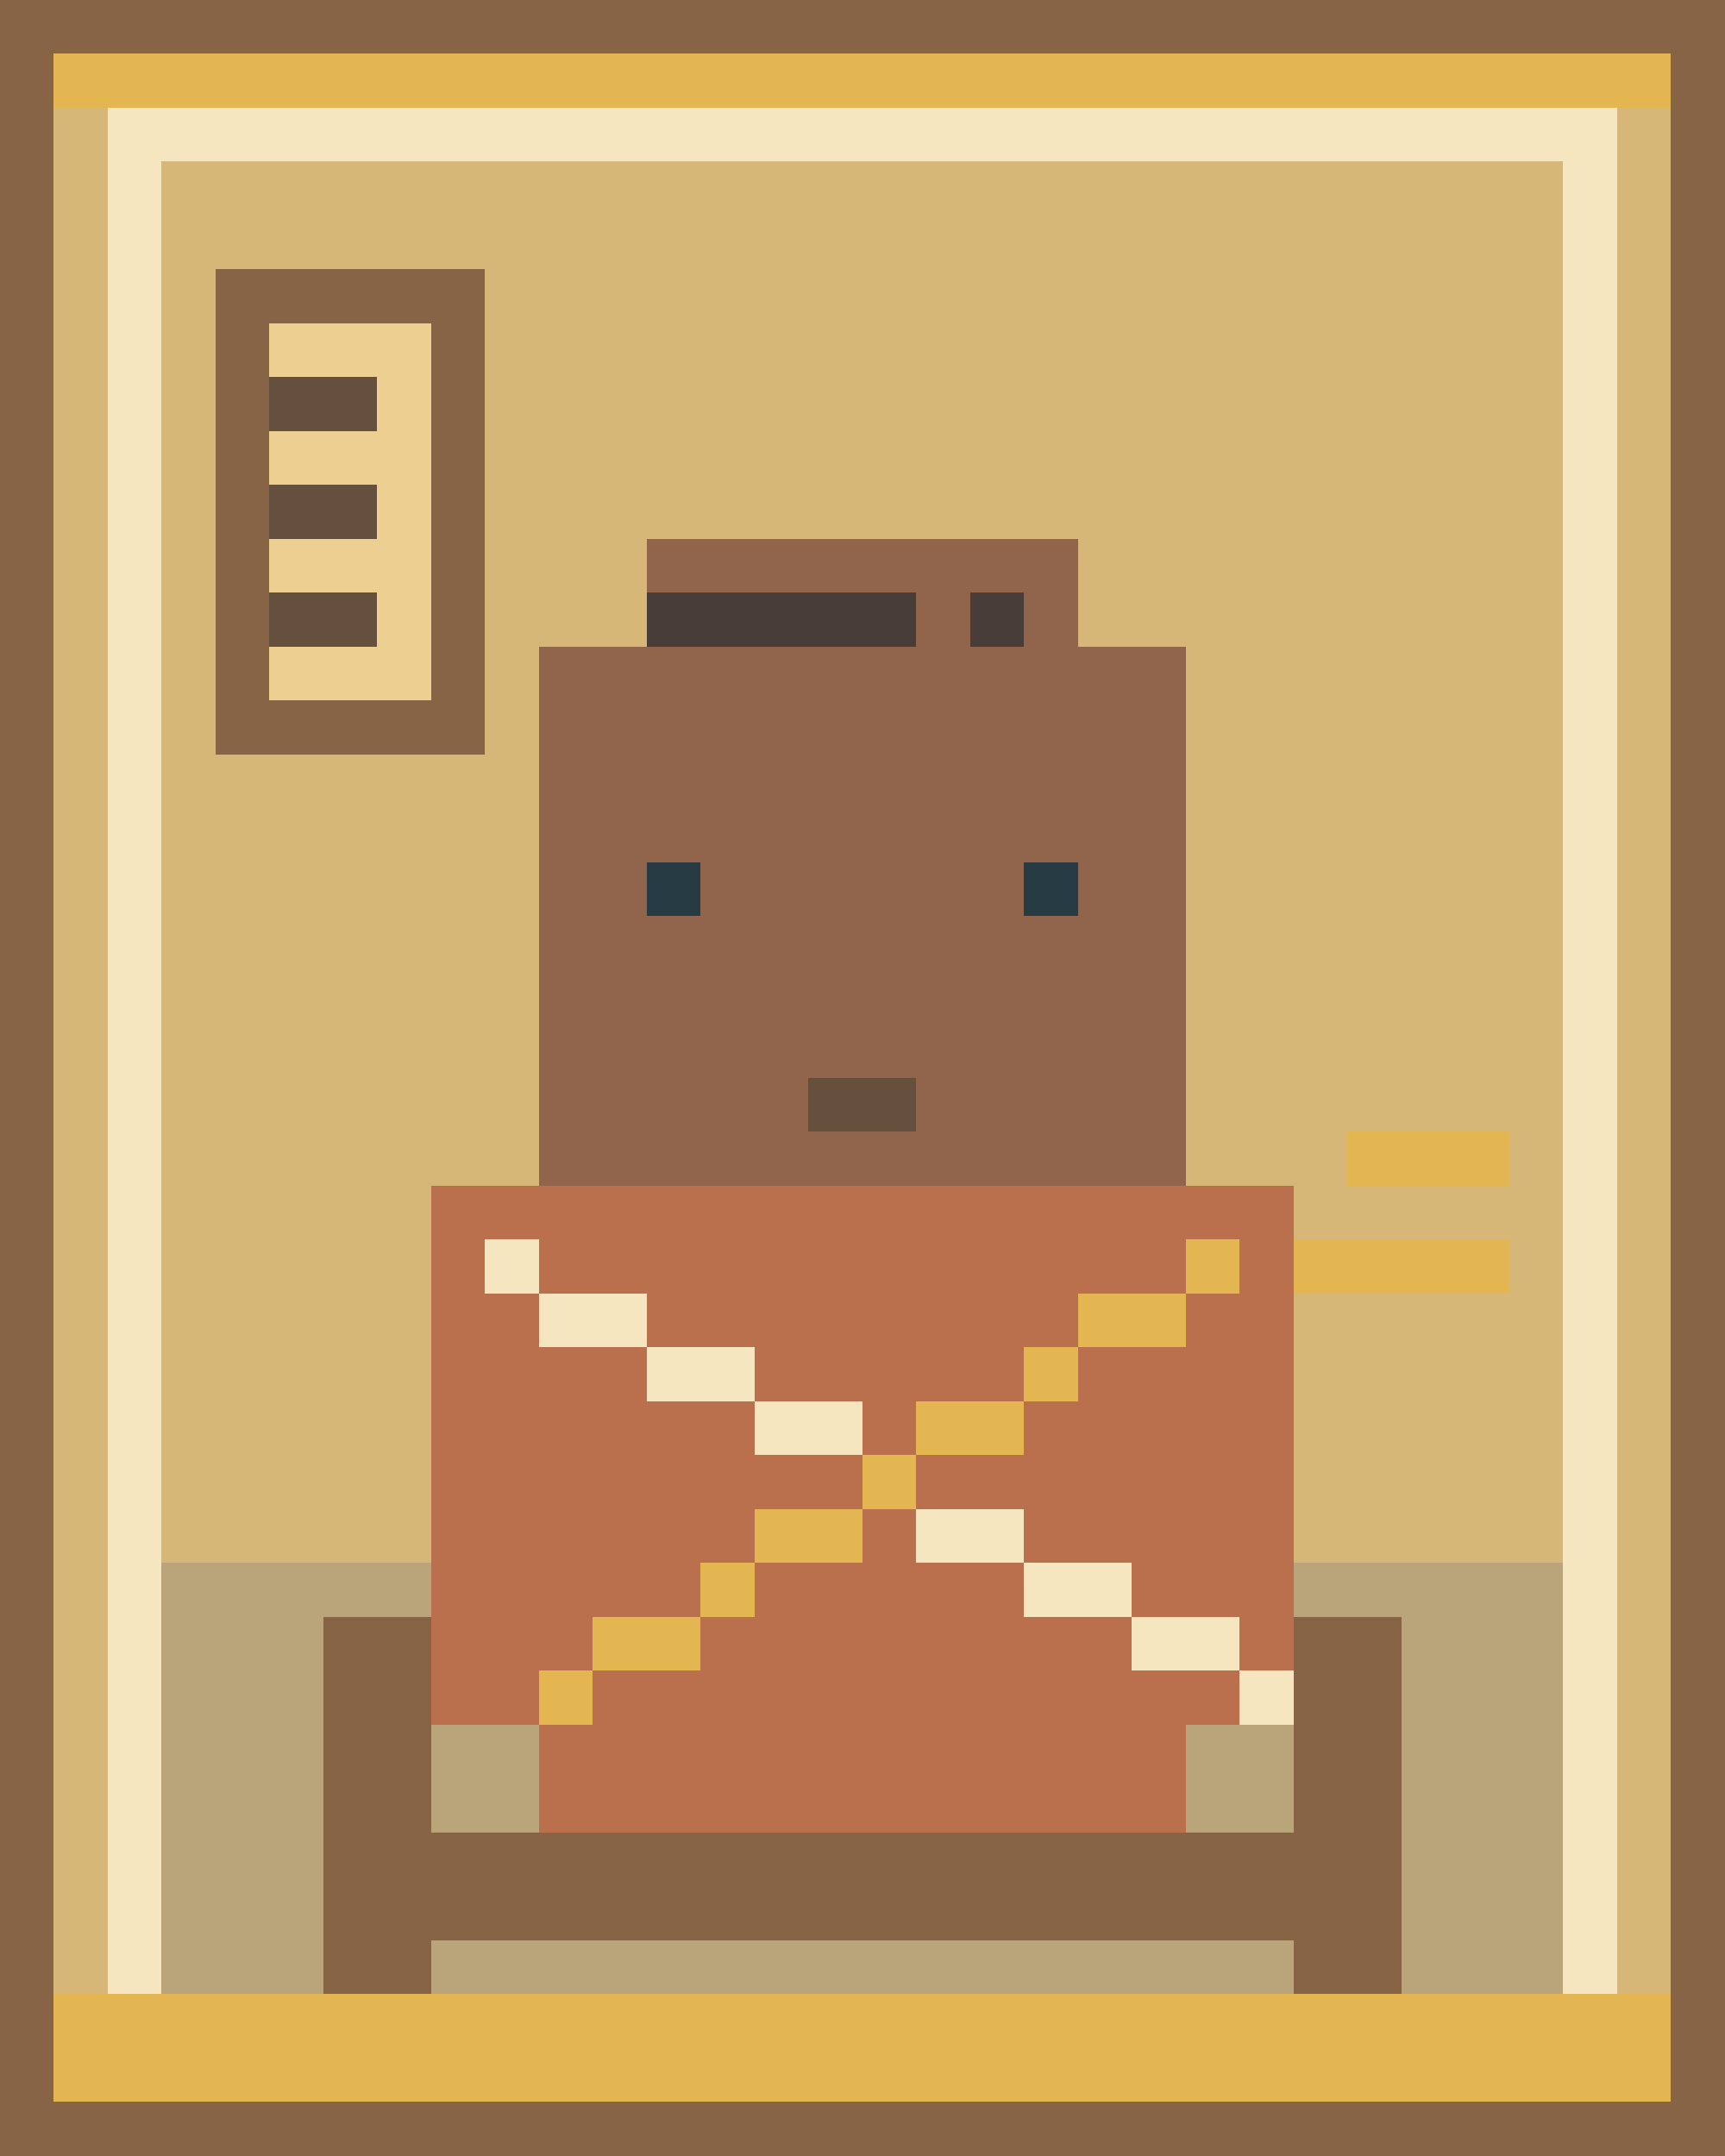
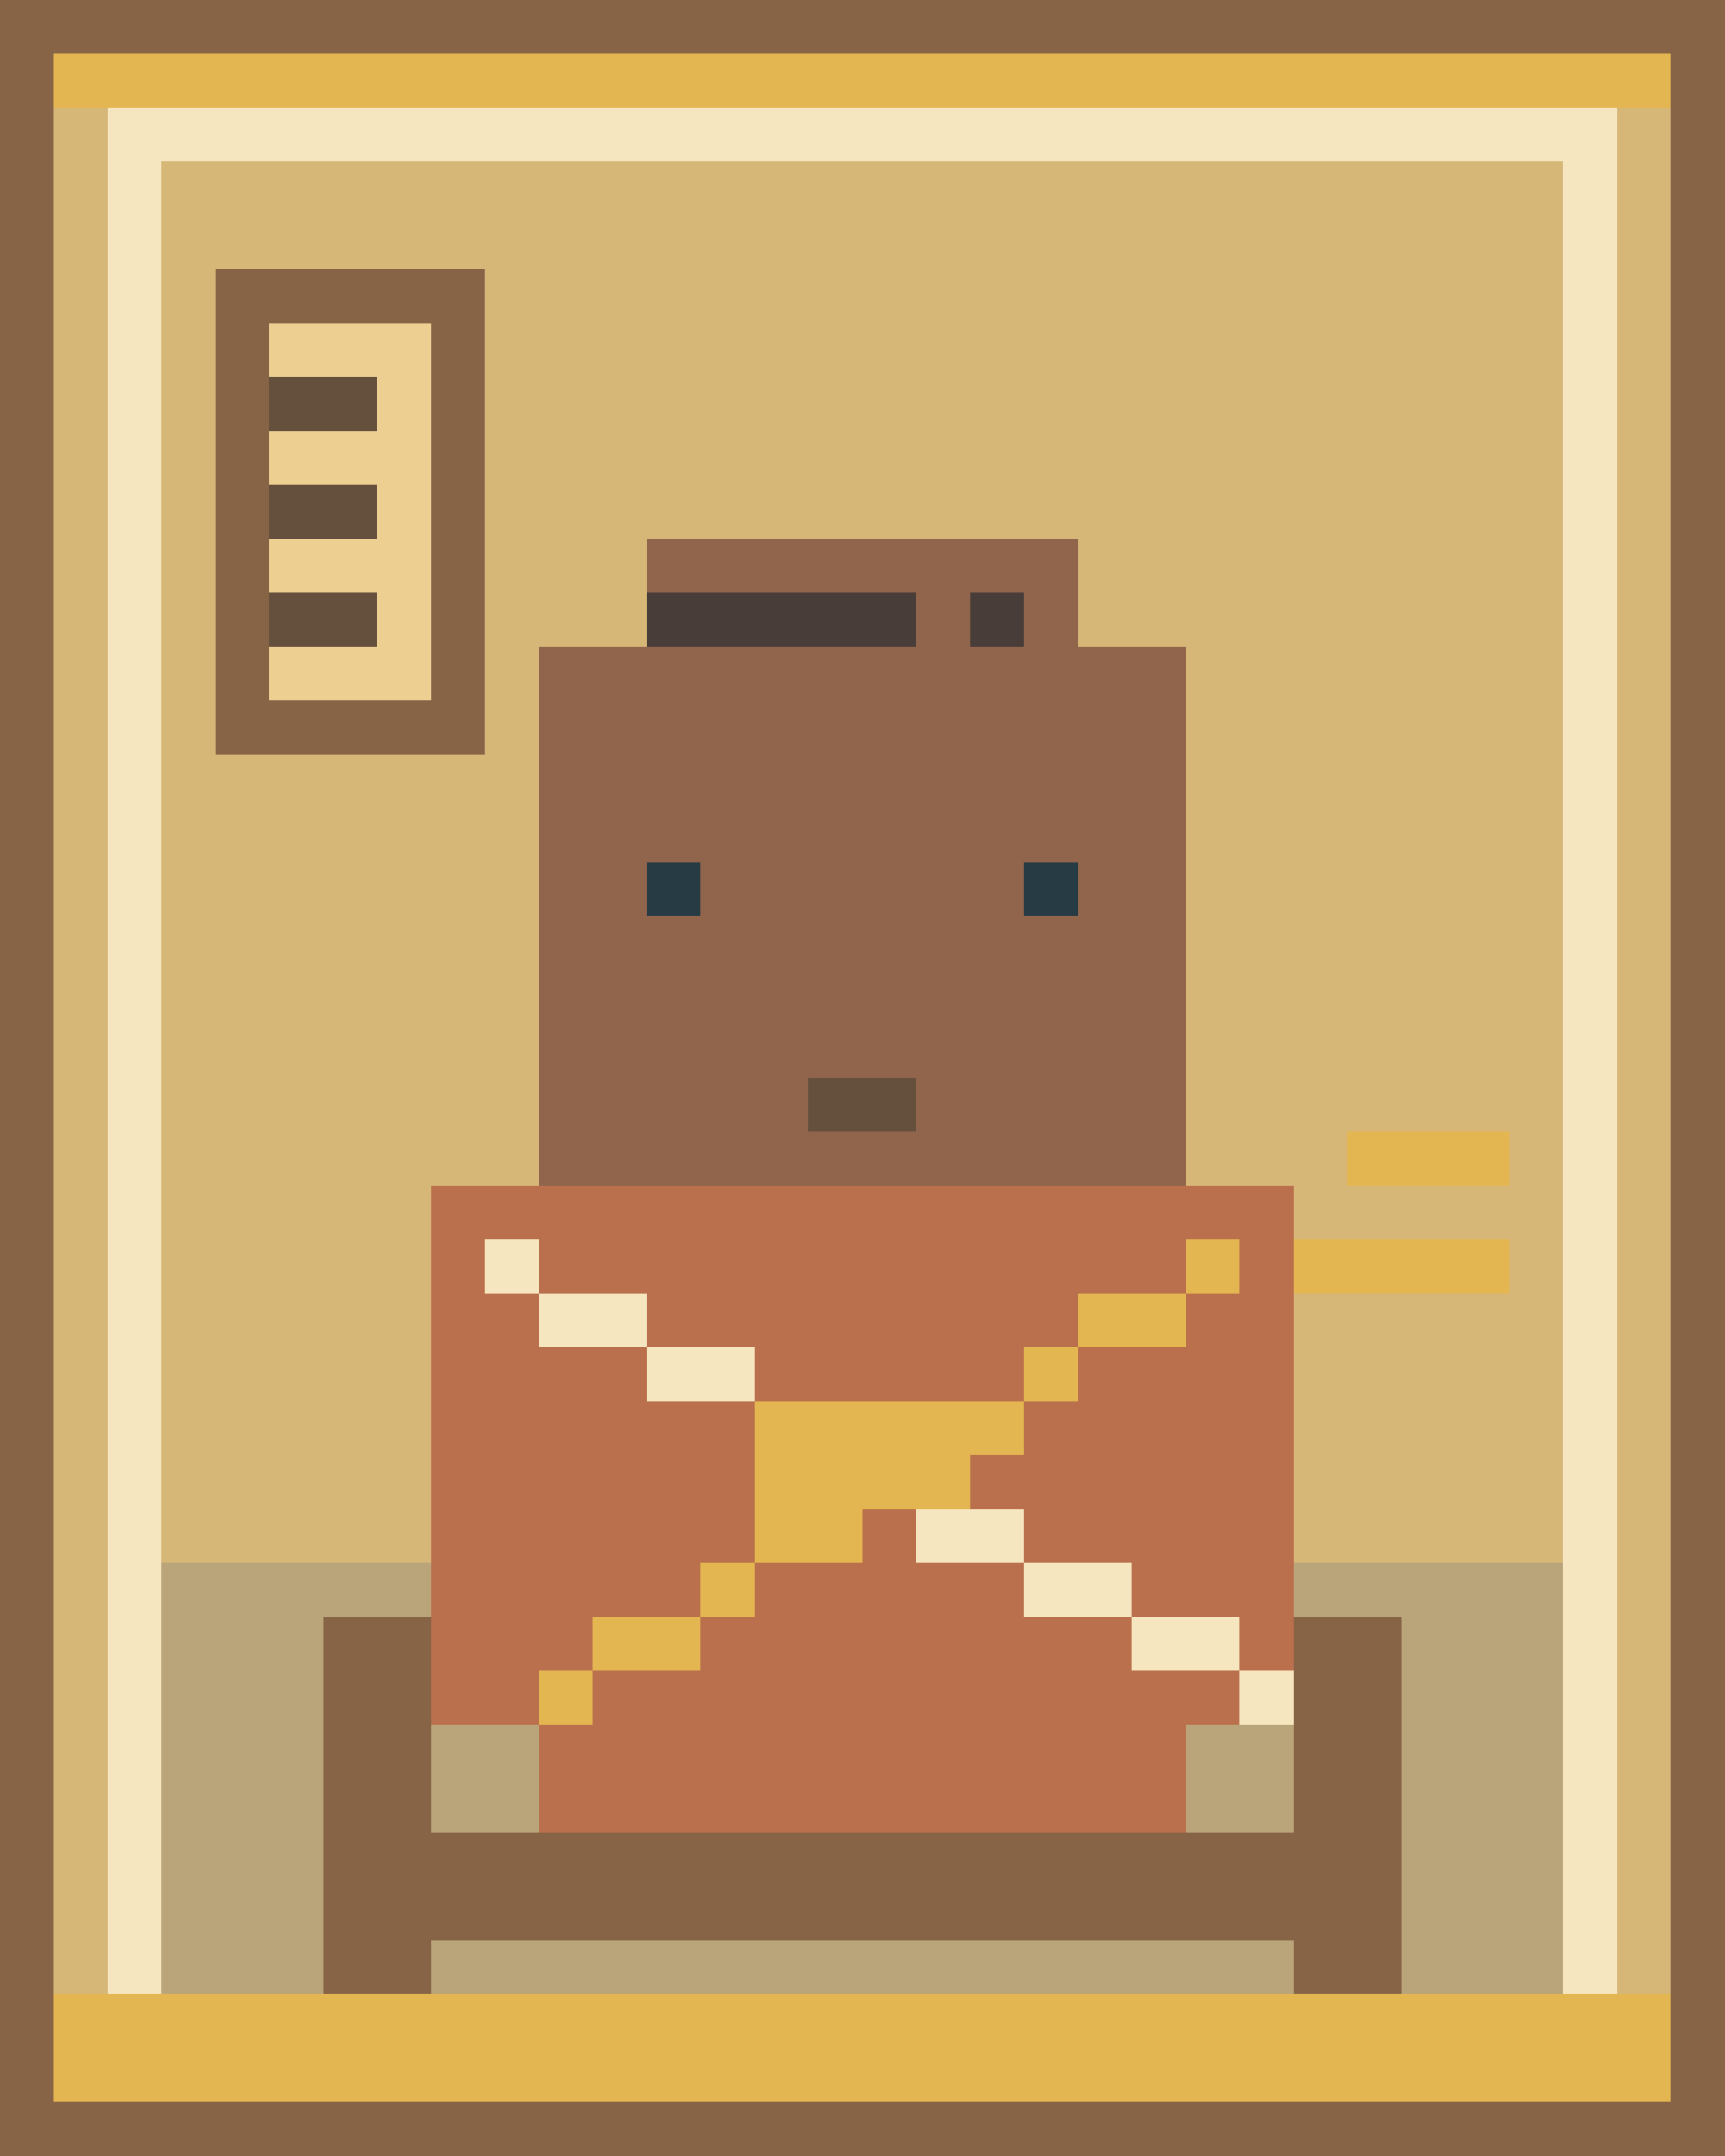
- <svg xmlns="http://www.w3.org/2000/svg" width="32" height="40" viewBox="0 0 32 40" shape-rendering="crispEdges" role="img">
-   <g fill="#263b43">
-     <rect x="12" y="16" width="1" height="1" />
-     <rect x="19" y="16" width="1" height="1" />
+ <svg xmlns="http://www.w3.org/2000/svg" width="32" height="40" viewBox="0 0 32 40" shape-rendering="crispEdges" role="img" data-origin="merchant-household" data-sex="female" data-avatar-variant="2" data-life-stage="infant" data-appearance-key="merchant-household:female:2" data-skin="#91644c" data-hair="#483d38" data-hair-style="headband" data-facial-hair="none" data-robe="#ba704c" data-accent="#e4b651">
+   <g fill="#886447">
+     <rect x="0" y="0" width="32" height="1" />
+     <rect x="0" y="1" width="1" height="38" />
+     <rect x="31" y="1" width="1" height="38" />
+     <rect x="4" y="5" width="5" height="1" />
+     <rect x="4" y="6" width="1" height="7" />
+     <rect x="8" y="6" width="1" height="7" />
+     <rect x="4" y="13" width="5" height="1" />
+     <rect x="6" y="30" width="2" height="4" />
+     <rect x="24" y="30" width="2" height="4" />
+     <rect x="6" y="34" width="20" height="2" />
+     <rect x="6" y="36" width="2" height="1" />
+     <rect x="24" y="36" width="2" height="1" />
+     <rect x="0" y="39" width="32" height="1" />
  </g>
-   <g fill="#f5e6bf">
-     <rect x="2" y="2" width="28" height="1" />
-     <rect x="2" y="3" width="1" height="34" />
-     <rect x="29" y="3" width="1" height="34" />
-     <rect x="9" y="23" width="1" height="1" />
-     <rect x="10" y="24" width="2" height="1" />
-     <rect x="12" y="25" width="2" height="1" />
-     <rect x="14" y="26" width="2" height="1" />
-     <rect x="17" y="28" width="2" height="1" />
-     <rect x="19" y="29" width="2" height="1" />
-     <rect x="21" y="30" width="2" height="1" />
-     <rect x="23" y="31" width="1" height="1" />
+   <g fill="#e4b651">
+     <rect x="1" y="1" width="30" height="1" />
+     <rect x="25" y="21" width="3" height="1" />
+     <rect x="22" y="23" width="1" height="1" />
+     <rect x="24" y="23" width="4" height="1" />
+     <rect x="20" y="24" width="2" height="1" />
+     <rect x="19" y="25" width="1" height="1" />
+     <rect x="14" y="26" width="5" height="1" />
+     <rect x="14" y="27" width="4" height="1" />
+     <rect x="14" y="28" width="2" height="1" />
+     <rect x="13" y="29" width="1" height="1" />
+     <rect x="11" y="30" width="2" height="1" />
+     <rect x="10" y="31" width="1" height="1" />
+     <rect x="1" y="37" width="30" height="2" />
  </g>
  <g fill="#d6b778">
    <rect x="1" y="2" width="1" height="35" />
    <rect x="30" y="2" width="1" height="35" />
    <rect x="3" y="3" width="26" height="2" />
    <rect x="3" y="5" width="1" height="9" />
    <rect x="9" y="5" width="20" height="5" />
    <rect x="9" y="10" width="3" height="2" />
    <rect x="20" y="10" width="9" height="2" />
    <rect x="9" y="12" width="1" height="2" />
    <rect x="22" y="12" width="7" height="9" />
    <rect x="3" y="14" width="7" height="8" />
    <rect x="22" y="21" width="3" height="1" />
    <rect x="28" y="21" width="1" height="1" />
    <rect x="3" y="22" width="5" height="7" />
    <rect x="24" y="22" width="5" height="1" />
    <rect x="28" y="23" width="1" height="1" />
    <rect x="24" y="24" width="5" height="5" />
  </g>
-   <g fill="#baa47a">
-     <rect x="3" y="29" width="5" height="1" />
-     <rect x="24" y="29" width="5" height="1" />
-     <rect x="3" y="30" width="3" height="7" />
-     <rect x="26" y="30" width="3" height="7" />
-     <rect x="8" y="32" width="2" height="2" />
-     <rect x="22" y="32" width="2" height="2" />
-     <rect x="8" y="36" width="16" height="1" />
+   <g fill="#f5e6bf">
+     <rect x="2" y="2" width="28" height="1" />
+     <rect x="2" y="3" width="1" height="34" />
+     <rect x="29" y="3" width="1" height="34" />
+     <rect x="9" y="23" width="1" height="1" />
+     <rect x="10" y="24" width="2" height="1" />
+     <rect x="12" y="25" width="2" height="1" />
+     <rect x="17" y="28" width="2" height="1" />
+     <rect x="19" y="29" width="2" height="1" />
+     <rect x="21" y="30" width="2" height="1" />
+     <rect x="23" y="31" width="1" height="1" />
  </g>
  <g fill="#edcf91">
    <rect x="5" y="6" width="3" height="1" />
    <rect x="7" y="7" width="1" height="1" />
    <rect x="5" y="8" width="3" height="1" />
    <rect x="7" y="9" width="1" height="1" />
    <rect x="5" y="10" width="3" height="1" />
    <rect x="7" y="11" width="1" height="1" />
    <rect x="5" y="12" width="3" height="1" />
  </g>
-   <g fill="#886447">
-     <rect x="0" y="0" width="32" height="1" />
-     <rect x="0" y="1" width="1" height="38" />
-     <rect x="31" y="1" width="1" height="38" />
-     <rect x="4" y="5" width="5" height="1" />
-     <rect x="4" y="6" width="1" height="7" />
-     <rect x="8" y="6" width="1" height="7" />
-     <rect x="4" y="13" width="5" height="1" />
-     <rect x="6" y="30" width="2" height="4" />
-     <rect x="24" y="30" width="2" height="4" />
-     <rect x="6" y="34" width="20" height="2" />
-     <rect x="6" y="36" width="2" height="1" />
-     <rect x="24" y="36" width="2" height="1" />
-     <rect x="0" y="39" width="32" height="1" />
-   </g>
  <g fill="#65503e">
    <rect x="5" y="7" width="2" height="1" />
    <rect x="5" y="9" width="2" height="1" />
    <rect x="5" y="11" width="2" height="1" />
    <rect x="15" y="20" width="2" height="1" />
-   </g>
-   <g fill="#ba704c">
-     <rect x="8" y="22" width="16" height="1" />
-     <rect x="8" y="23" width="1" height="1" />
-     <rect x="10" y="23" width="12" height="1" />
-     <rect x="23" y="23" width="1" height="1" />
-     <rect x="8" y="24" width="2" height="1" />
-     <rect x="12" y="24" width="8" height="1" />
-     <rect x="22" y="24" width="2" height="1" />
-     <rect x="8" y="25" width="4" height="1" />
-     <rect x="14" y="25" width="5" height="1" />
-     <rect x="20" y="25" width="4" height="1" />
-     <rect x="8" y="26" width="6" height="1" />
-     <rect x="16" y="26" width="1" height="1" />
-     <rect x="19" y="26" width="5" height="1" />
-     <rect x="8" y="27" width="8" height="1" />
-     <rect x="17" y="27" width="7" height="1" />
-     <rect x="8" y="28" width="6" height="1" />
-     <rect x="16" y="28" width="1" height="1" />
-     <rect x="19" y="28" width="5" height="1" />
-     <rect x="8" y="29" width="5" height="1" />
-     <rect x="14" y="29" width="5" height="1" />
-     <rect x="21" y="29" width="3" height="1" />
-     <rect x="8" y="30" width="3" height="1" />
-     <rect x="13" y="30" width="8" height="1" />
-     <rect x="23" y="30" width="1" height="1" />
-     <rect x="8" y="31" width="2" height="1" />
-     <rect x="11" y="31" width="12" height="1" />
-     <rect x="10" y="32" width="12" height="2" />
-   </g>
-   <g fill="#e4b651">
-     <rect x="1" y="1" width="30" height="1" />
-     <rect x="25" y="21" width="3" height="1" />
-     <rect x="22" y="23" width="1" height="1" />
-     <rect x="24" y="23" width="4" height="1" />
-     <rect x="20" y="24" width="2" height="1" />
-     <rect x="19" y="25" width="1" height="1" />
-     <rect x="17" y="26" width="2" height="1" />
-     <rect x="16" y="27" width="1" height="1" />
-     <rect x="14" y="28" width="2" height="1" />
-     <rect x="13" y="29" width="1" height="1" />
-     <rect x="11" y="30" width="2" height="1" />
-     <rect x="10" y="31" width="1" height="1" />
-     <rect x="1" y="37" width="30" height="2" />
  </g>
  <g fill="#91644c">
    <rect x="12" y="10" width="8" height="1" />
    <rect x="17" y="11" width="1" height="1" />
    <rect x="19" y="11" width="1" height="1" />
    <rect x="10" y="12" width="12" height="4" />
    <rect x="10" y="16" width="2" height="1" />
    <rect x="13" y="16" width="6" height="1" />
    <rect x="20" y="16" width="2" height="1" />
    <rect x="10" y="17" width="12" height="3" />
    <rect x="10" y="20" width="5" height="1" />
    <rect x="17" y="20" width="5" height="1" />
    <rect x="10" y="21" width="12" height="1" />
  </g>
  <g fill="#483d38">
    <rect x="12" y="11" width="5" height="1" />
    <rect x="18" y="11" width="1" height="1" />
  </g>
+   <g fill="#263b43">
+     <rect x="12" y="16" width="1" height="1" />
+     <rect x="19" y="16" width="1" height="1" />
+   </g>
+   <g fill="#ba704c">
+     <rect x="8" y="22" width="16" height="1" />
+     <rect x="8" y="23" width="1" height="1" />
+     <rect x="10" y="23" width="12" height="1" />
+     <rect x="23" y="23" width="1" height="1" />
+     <rect x="8" y="24" width="2" height="1" />
+     <rect x="12" y="24" width="8" height="1" />
+     <rect x="22" y="24" width="2" height="1" />
+     <rect x="8" y="25" width="4" height="1" />
+     <rect x="14" y="25" width="5" height="1" />
+     <rect x="20" y="25" width="4" height="1" />
+     <rect x="8" y="26" width="6" height="3" />
+     <rect x="19" y="26" width="5" height="1" />
+     <rect x="18" y="27" width="6" height="1" />
+     <rect x="16" y="28" width="1" height="1" />
+     <rect x="19" y="28" width="5" height="1" />
+     <rect x="8" y="29" width="5" height="1" />
+     <rect x="14" y="29" width="5" height="1" />
+     <rect x="21" y="29" width="3" height="1" />
+     <rect x="8" y="30" width="3" height="1" />
+     <rect x="13" y="30" width="8" height="1" />
+     <rect x="23" y="30" width="1" height="1" />
+     <rect x="8" y="31" width="2" height="1" />
+     <rect x="11" y="31" width="12" height="1" />
+     <rect x="10" y="32" width="12" height="2" />
+   </g>
+   <g fill="#baa47a">
+     <rect x="3" y="29" width="5" height="1" />
+     <rect x="24" y="29" width="5" height="1" />
+     <rect x="3" y="30" width="3" height="7" />
+     <rect x="26" y="30" width="3" height="7" />
+     <rect x="8" y="32" width="2" height="2" />
+     <rect x="22" y="32" width="2" height="2" />
+     <rect x="8" y="36" width="16" height="1" />
+   </g>
</svg>
